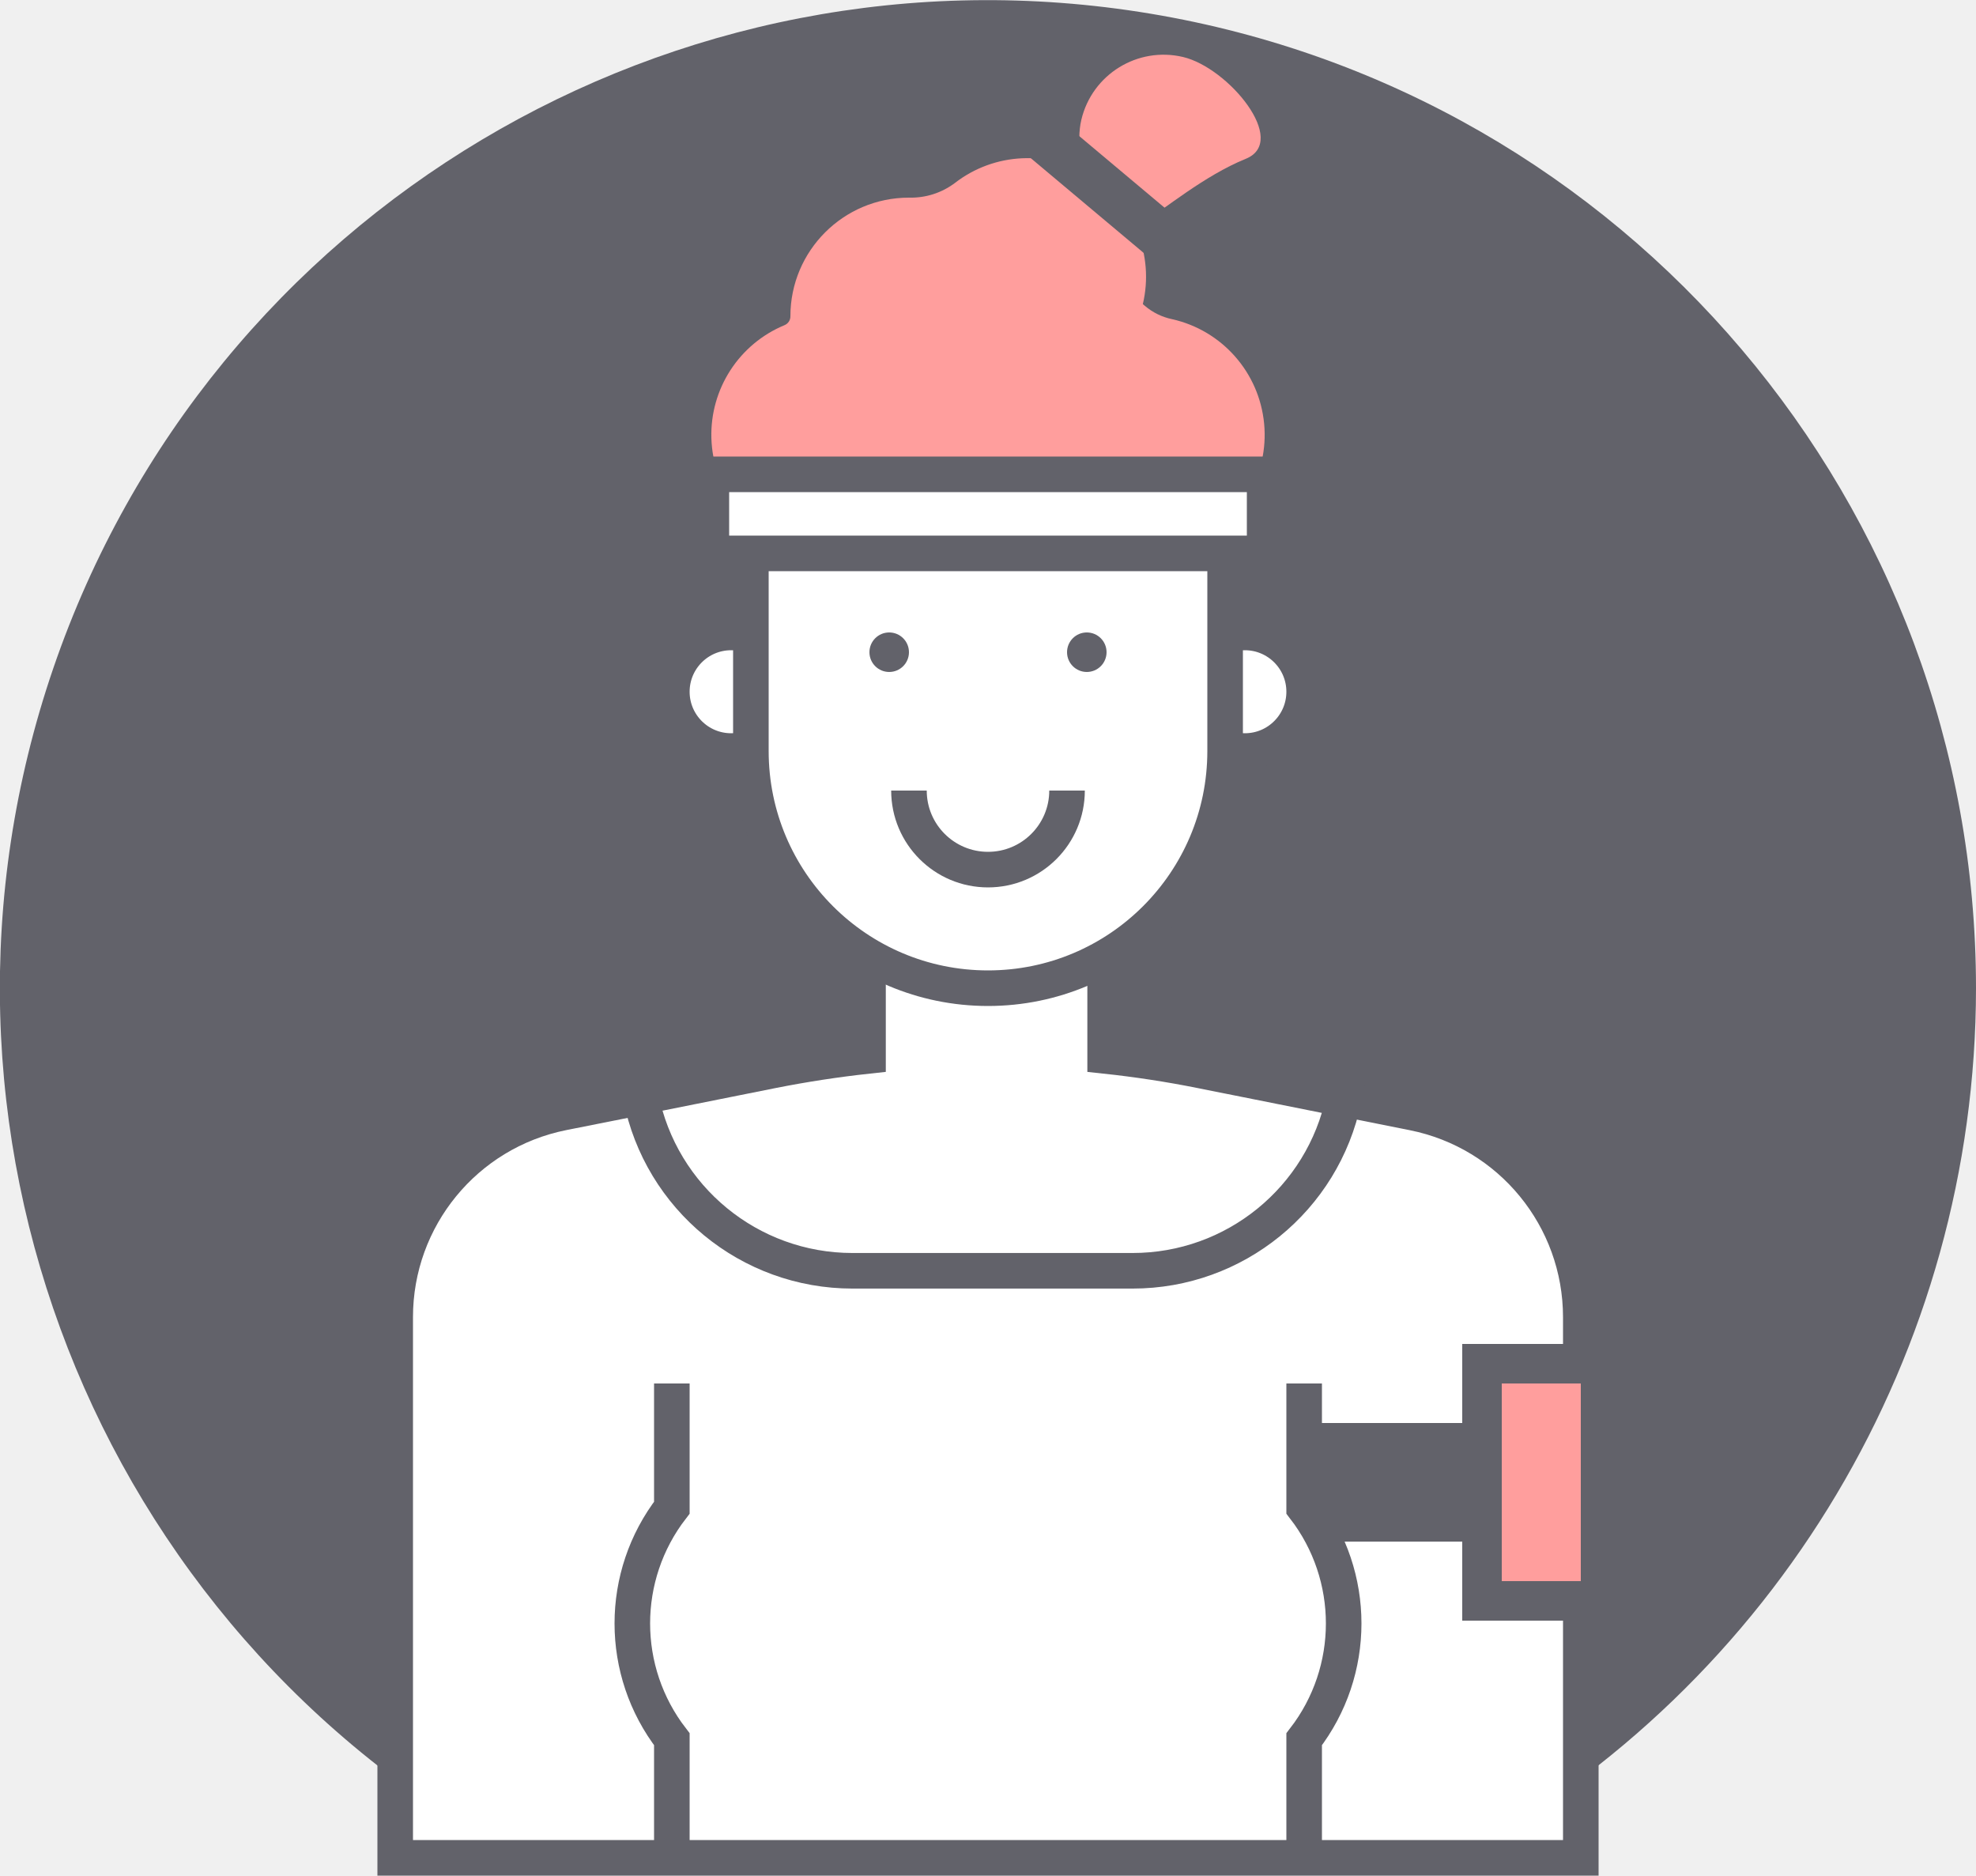
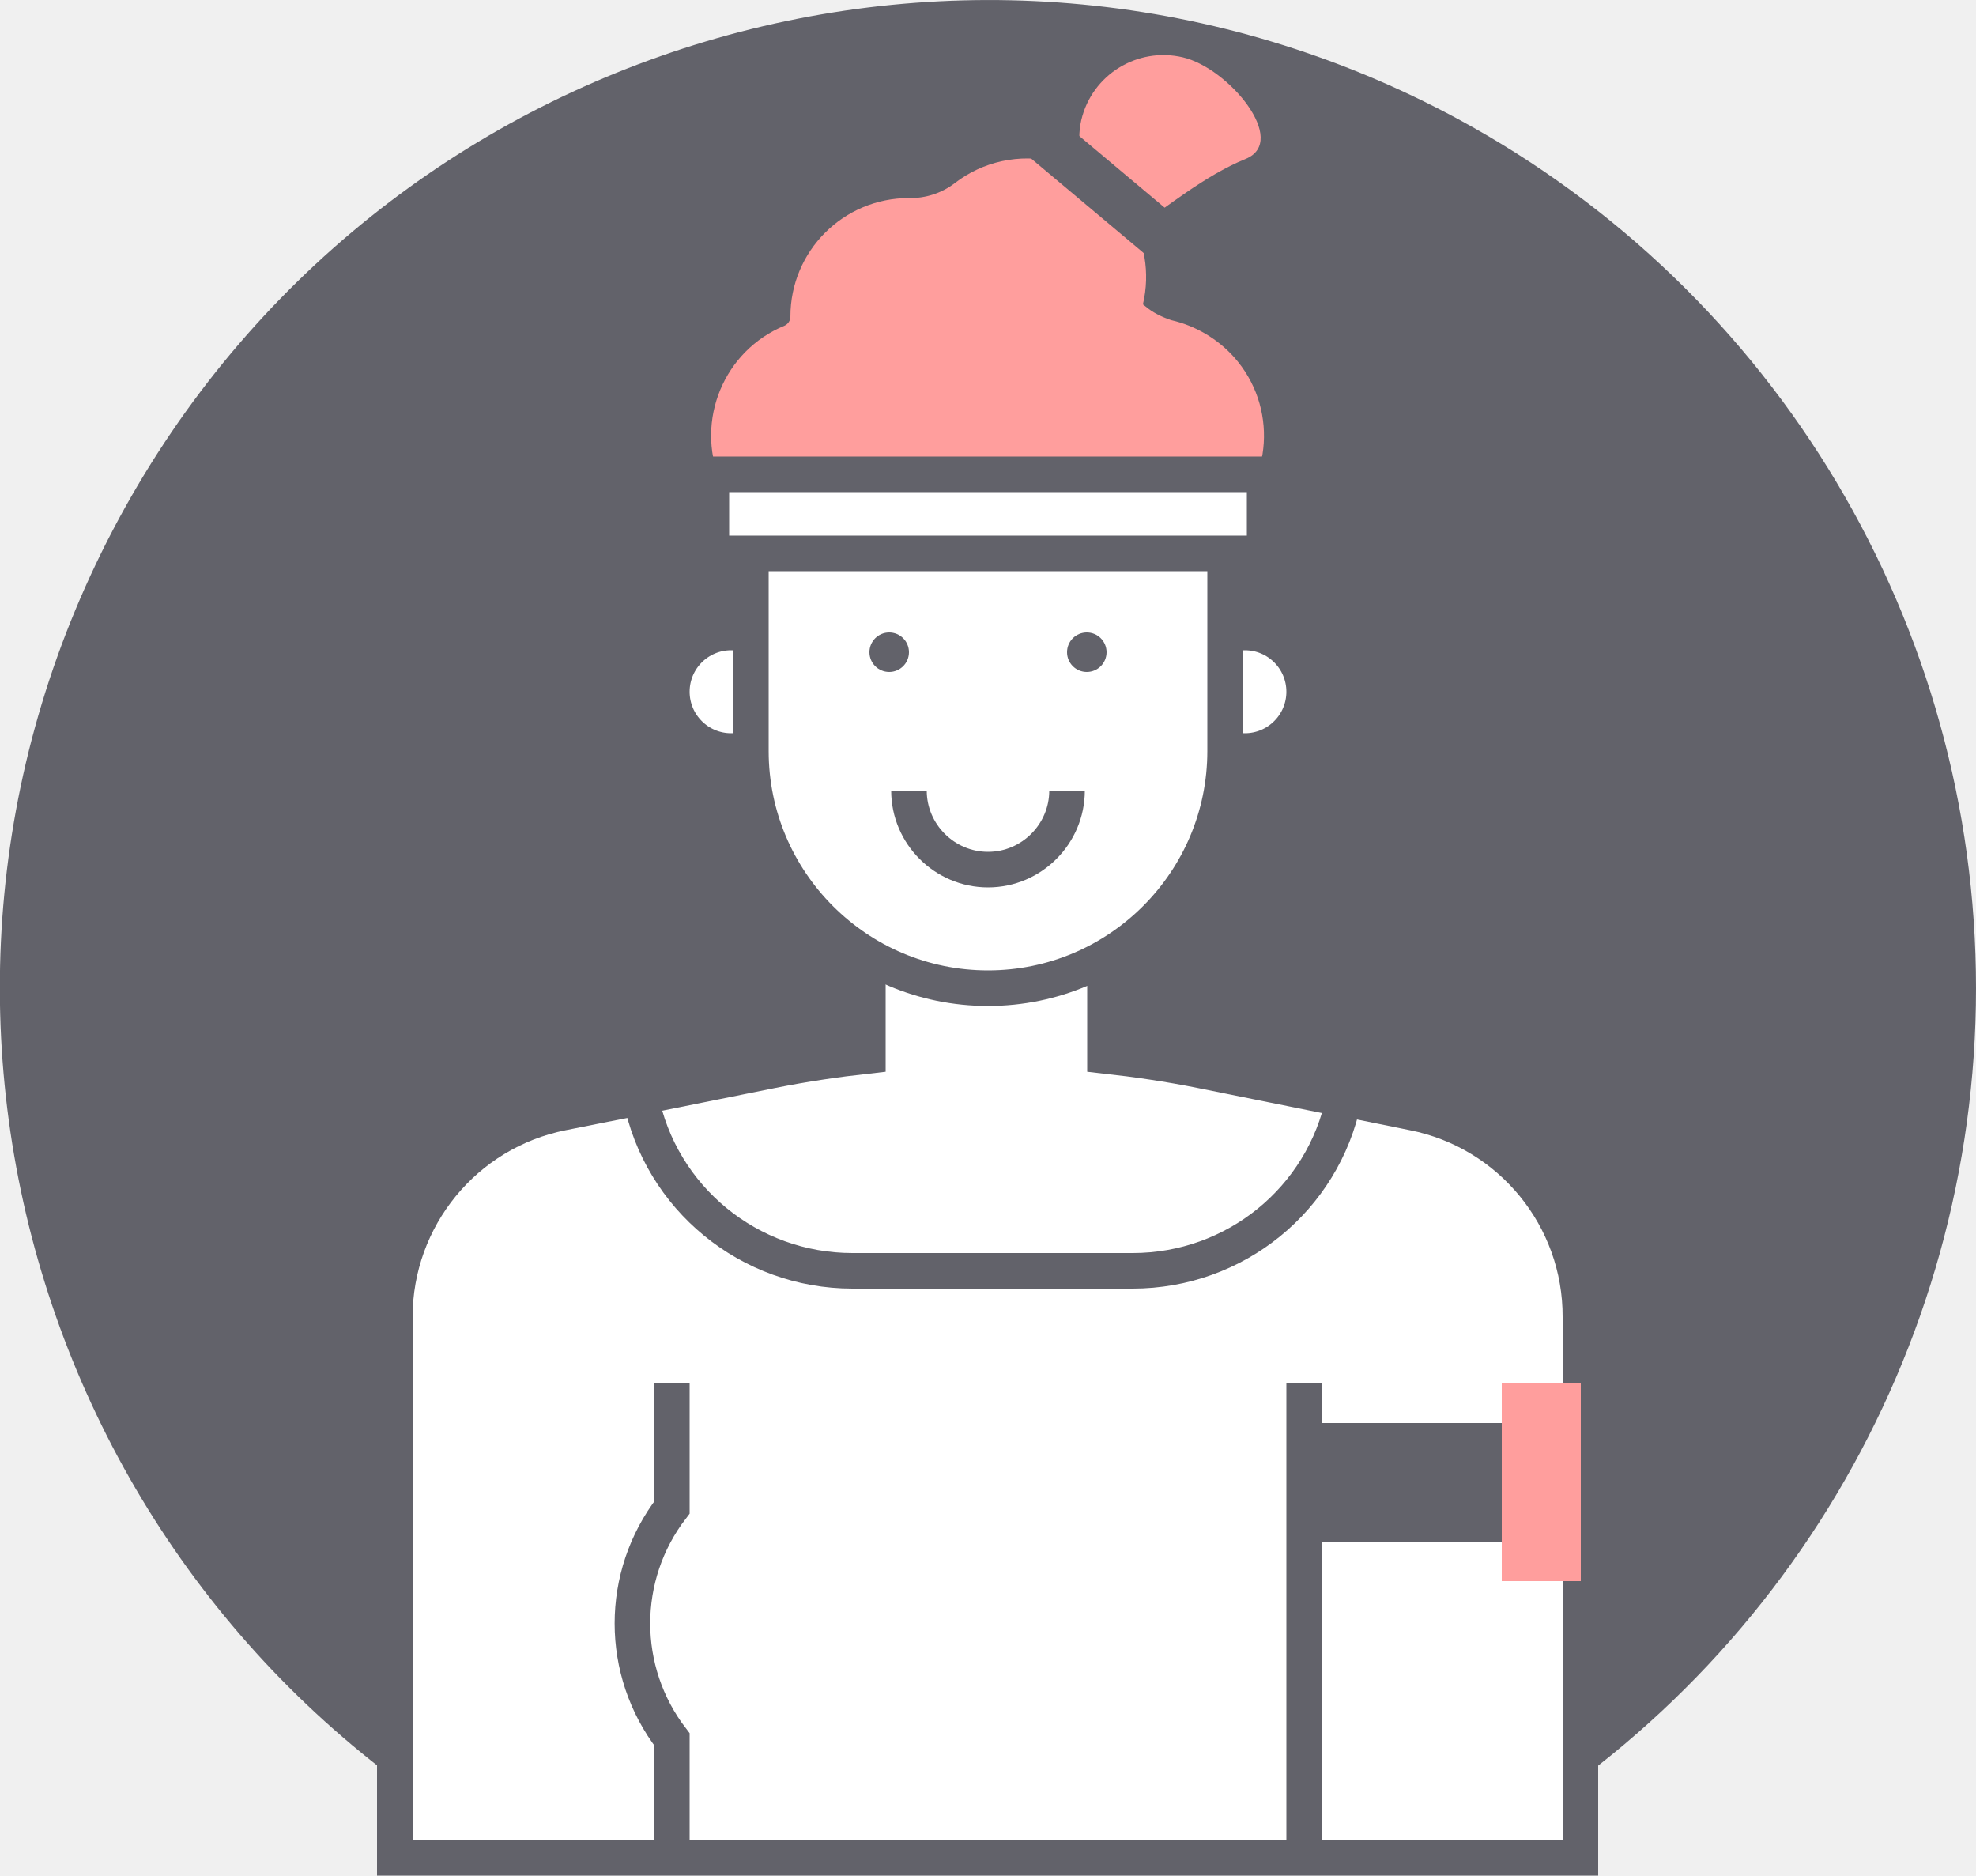
- <svg xmlns="http://www.w3.org/2000/svg" viewBox="0 0 500 474.5">
-   <defs>
-     <style>.cls-1{fill:#62626a;}.cls-2{fill:#ff9e9d;}.cls-3{fill:#fff;stroke:#62626a;stroke-miterlimit:10;stroke-width:9px;}</style>
-   </defs>
-   <g data-name="Layer 2" id="Layer_2">
-     <g data-name="Layer 1" id="Layer_1-2">
-       <path class="cls-1" d="M500,250A250.28,250.28,0,0,1,368.85,470H131.15A250,250,0,1,1,500,250Z" />
-       <path class="cls-2" d="M315.24,40.17C304.61,44.49,294.61,53,289.5,56.05c-10.14,6.07-18.61-14.25-15.88-25.75a21.39,21.39,0,0,1,25.74-15.88C310.86,17.15,326.18,35.72,315.24,40.17Z" />
-       <path class="cls-2" d="M289.69,77.37l-.51-.43a30,30,0,0,0-47.62-30.6A18.5,18.5,0,0,1,230.07,50H230a30,30,0,0,0-30,30v0a2.39,2.39,0,0,1-1.46,2.25,30,30,0,1,0,34.52,46.91A29.93,29.93,0,0,0,255,126a29.85,29.85,0,0,0,12.55,3.91,30,30,0,1,0,29-49.17A15.45,15.45,0,0,1,289.69,77.37Z" />
-       <circle class="cls-3" cx="315" cy="175" r="15" />
-       <circle class="cls-3" cx="185" cy="175" r="15" />
-       <path class="cls-3" d="M357.61,281.51l-17.25-3.45-36.18-7.23q-12-2.4-24.18-3.7V220H220v47.13q-12.15,1.32-24.18,3.7l-33.3,6.66-20.13,4A52.75,52.75,0,0,0,100,333.23V470H400V333.23A52.75,52.75,0,0,0,357.61,281.51Z" />
-       <path class="cls-3" d="M303.82,270.83q-12-2.4-24.18-3.7V230h-60v37.13q-12.15,1.32-24.18,3.7l-33.3,6.66a54.57,54.57,0,0,0,53.55,44h70.86A54.55,54.55,0,0,0,340,278.06Z" />
-       <path class="cls-3" d="M310,130v60a60,60,0,0,1-60,60h0a60,60,0,0,1-60-60V130" />
-       <circle class="cls-1" cx="275" cy="165" r="5" />
-       <circle class="cls-1" cx="225" cy="165" r="5" />
-       <path class="cls-3" d="M270,200h0a20,20,0,0,1-40,0" />
-       <path class="cls-3" d="M170,350v31.42A47.9,47.9,0,0,0,170,440v30" />
-       <rect class="cls-3" height="20" width="140" x="180" y="120" />
-       <rect class="cls-1" height="39.44" transform="translate(63.39 230.63) rotate(-50)" width="12.16" x="272.93" y="27.61" />
-       <rect class="cls-1" height="30" width="70" x="330" y="360" />
-       <rect class="cls-1" height="70" width="30" x="370" y="340" />
-       <rect class="cls-2" height="50" width="20" x="380" y="350" />
-       <path class="cls-3" d="M330,350v31.42A47.9,47.9,0,0,1,330,440v30" />
+ <svg xmlns="http://www.w3.org/2000/svg" version="1.1" id="Capa_1" x="0px" y="0px" viewBox="0 0 500 474.5" style="enable-background:new 0 0 500 474.5;" xml:space="preserve">
+   <style type="text/css">
+ 	.st0{fill:#62626A;}
+ 	.st1{fill:#FF9E9D;}
+ 	.st2{fill:#FFFFFF;stroke:#62626A;stroke-width:9;stroke-miterlimit:10;}
+ 	.st3{display:none;fill:#62626A;}
+ </style>
+   <g id="Layer_2">
+     <g id="Layer_1-2">
+       <path class="st0" d="M500,250c0,91.8-50.4,176.3-131.1,220H131.1C9.7,404.4-35.6,252.7,30.1,131.2S247.4-35.5,368.9,30.1    C449.6,73.8,500,158.2,500,250z" />
+       <path class="st1" d="M315.2,40.2c-10.6,4.3-20.6,12.8-25.7,15.9c-10.1,6.1-18.6-14.3-15.9-25.7c2.7-11.5,14.2-18.6,25.7-15.9    C310.9,17.2,326.2,35.7,315.2,40.2z" />
+       <path class="st1" d="M289.7,77.4l-0.5-0.4c3.8-16.1-6.1-32.3-22.3-36.1c-8.9-2.1-18.2-0.1-25.4,5.5c-3.3,2.5-7.4,3.8-11.5,3.7H230    c-16.6,0-30,13.4-30,30l0,0c0,1-0.6,1.9-1.5,2.3c-15.3,6.3-22.6,23.9-16.3,39.2s23.9,22.6,39.2,16.3c4.5-1.9,8.5-4.8,11.6-8.5    c7.4,1.8,15.3,0.7,21.9-3.2c3.8,2.2,8.1,3.6,12.5,3.9c11,12.4,29.9,13.6,42.3,2.6s13.6-29.9,2.6-42.3c-4.2-4.7-9.8-8-15.9-9.4    C294,80.2,291.7,79.1,289.7,77.4z" />
+       <circle class="st2" cx="315" cy="175" r="15" />
+       <circle class="st2" cx="185" cy="175" r="15" />
+       <path class="st2" d="M357.6,281.5l-17.3-3.5l-36.2-7.2c-8-1.6-16.1-2.8-24.2-3.7V220h-60v47.1c-8.1,0.9-16.2,2.1-24.2,3.7    l-33.3,6.7l-20.1,4c-24.7,4.9-42.4,26.6-42.4,51.7V470h300V333.2C400,308.1,382.3,286.4,357.6,281.5z" />
+       <path class="st2" d="M303.8,270.8c-8-1.6-16.1-2.8-24.2-3.7V230h-60v37.1c-8.1,0.9-16.2,2.1-24.2,3.7l-33.3,6.7    c5,25.6,27.5,44,53.6,44h70.9c25.9,0,48.2-18.1,53.4-43.4L303.8,270.8z" />
+       <path class="st2" d="M310,130v60c0,33.1-26.9,60-60,60l0,0c-33.1,0-60-26.9-60-60v-60" />
+       <circle class="st0" cx="275" cy="165" r="5" />
+       <circle class="st0" cx="225" cy="165" r="5" />
+       <path class="st2" d="M270,200L270,200c0,11-9,20-20,20c-11,0-20-9-20-20" />
+       <path class="st2" d="M170,350v31.4c-13.3,17.3-13.3,41.3,0,58.6v30" />
+       <rect x="180" y="120" class="st2" width="140" height="20" />
+       <rect x="272.9" y="27.6" transform="matrix(0.6428 -0.766 0.766 0.6428 63.4105 230.6225)" class="st0" width="12.2" height="39.4" />
+       <rect x="330" y="360" class="st0" width="70" height="30" />
+       <rect x="370" y="340" class="st3" width="30" height="70" />
+       <rect x="380" y="350" class="st1" width="20" height="50" />
+       <path class="st2" d="M330,350v31.4V440v30" />
    </g>
  </g>
</svg>
